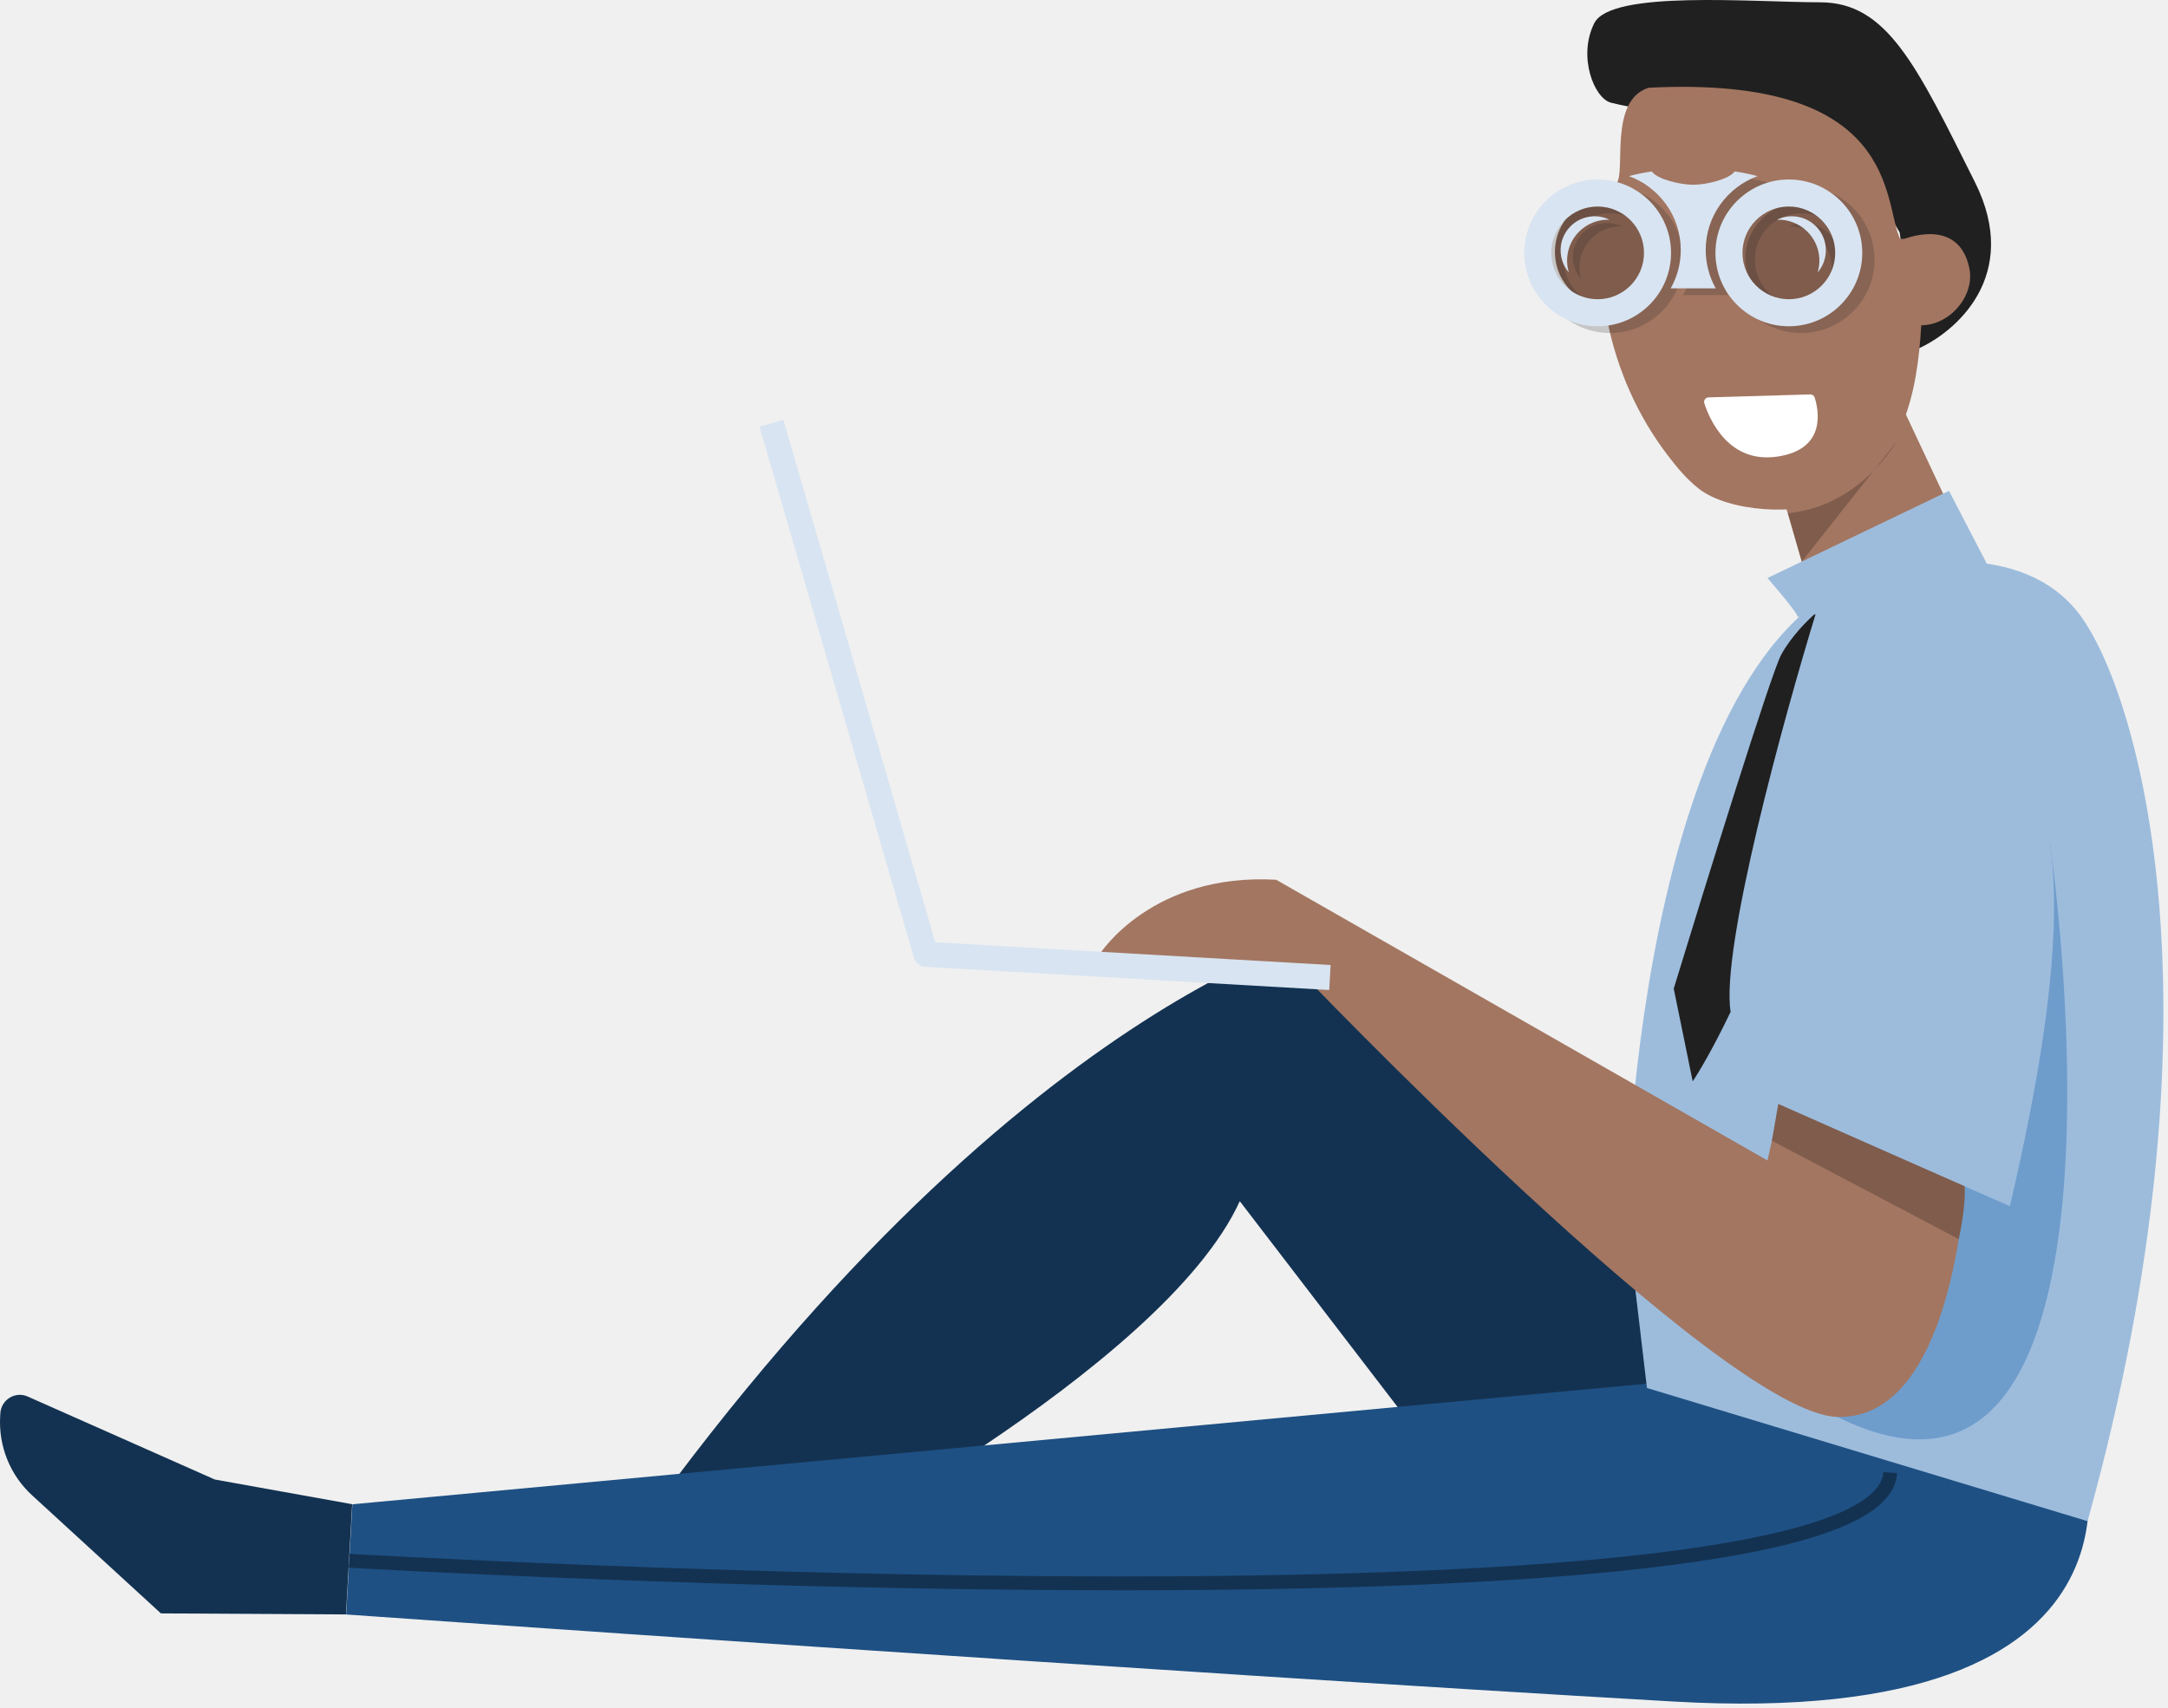
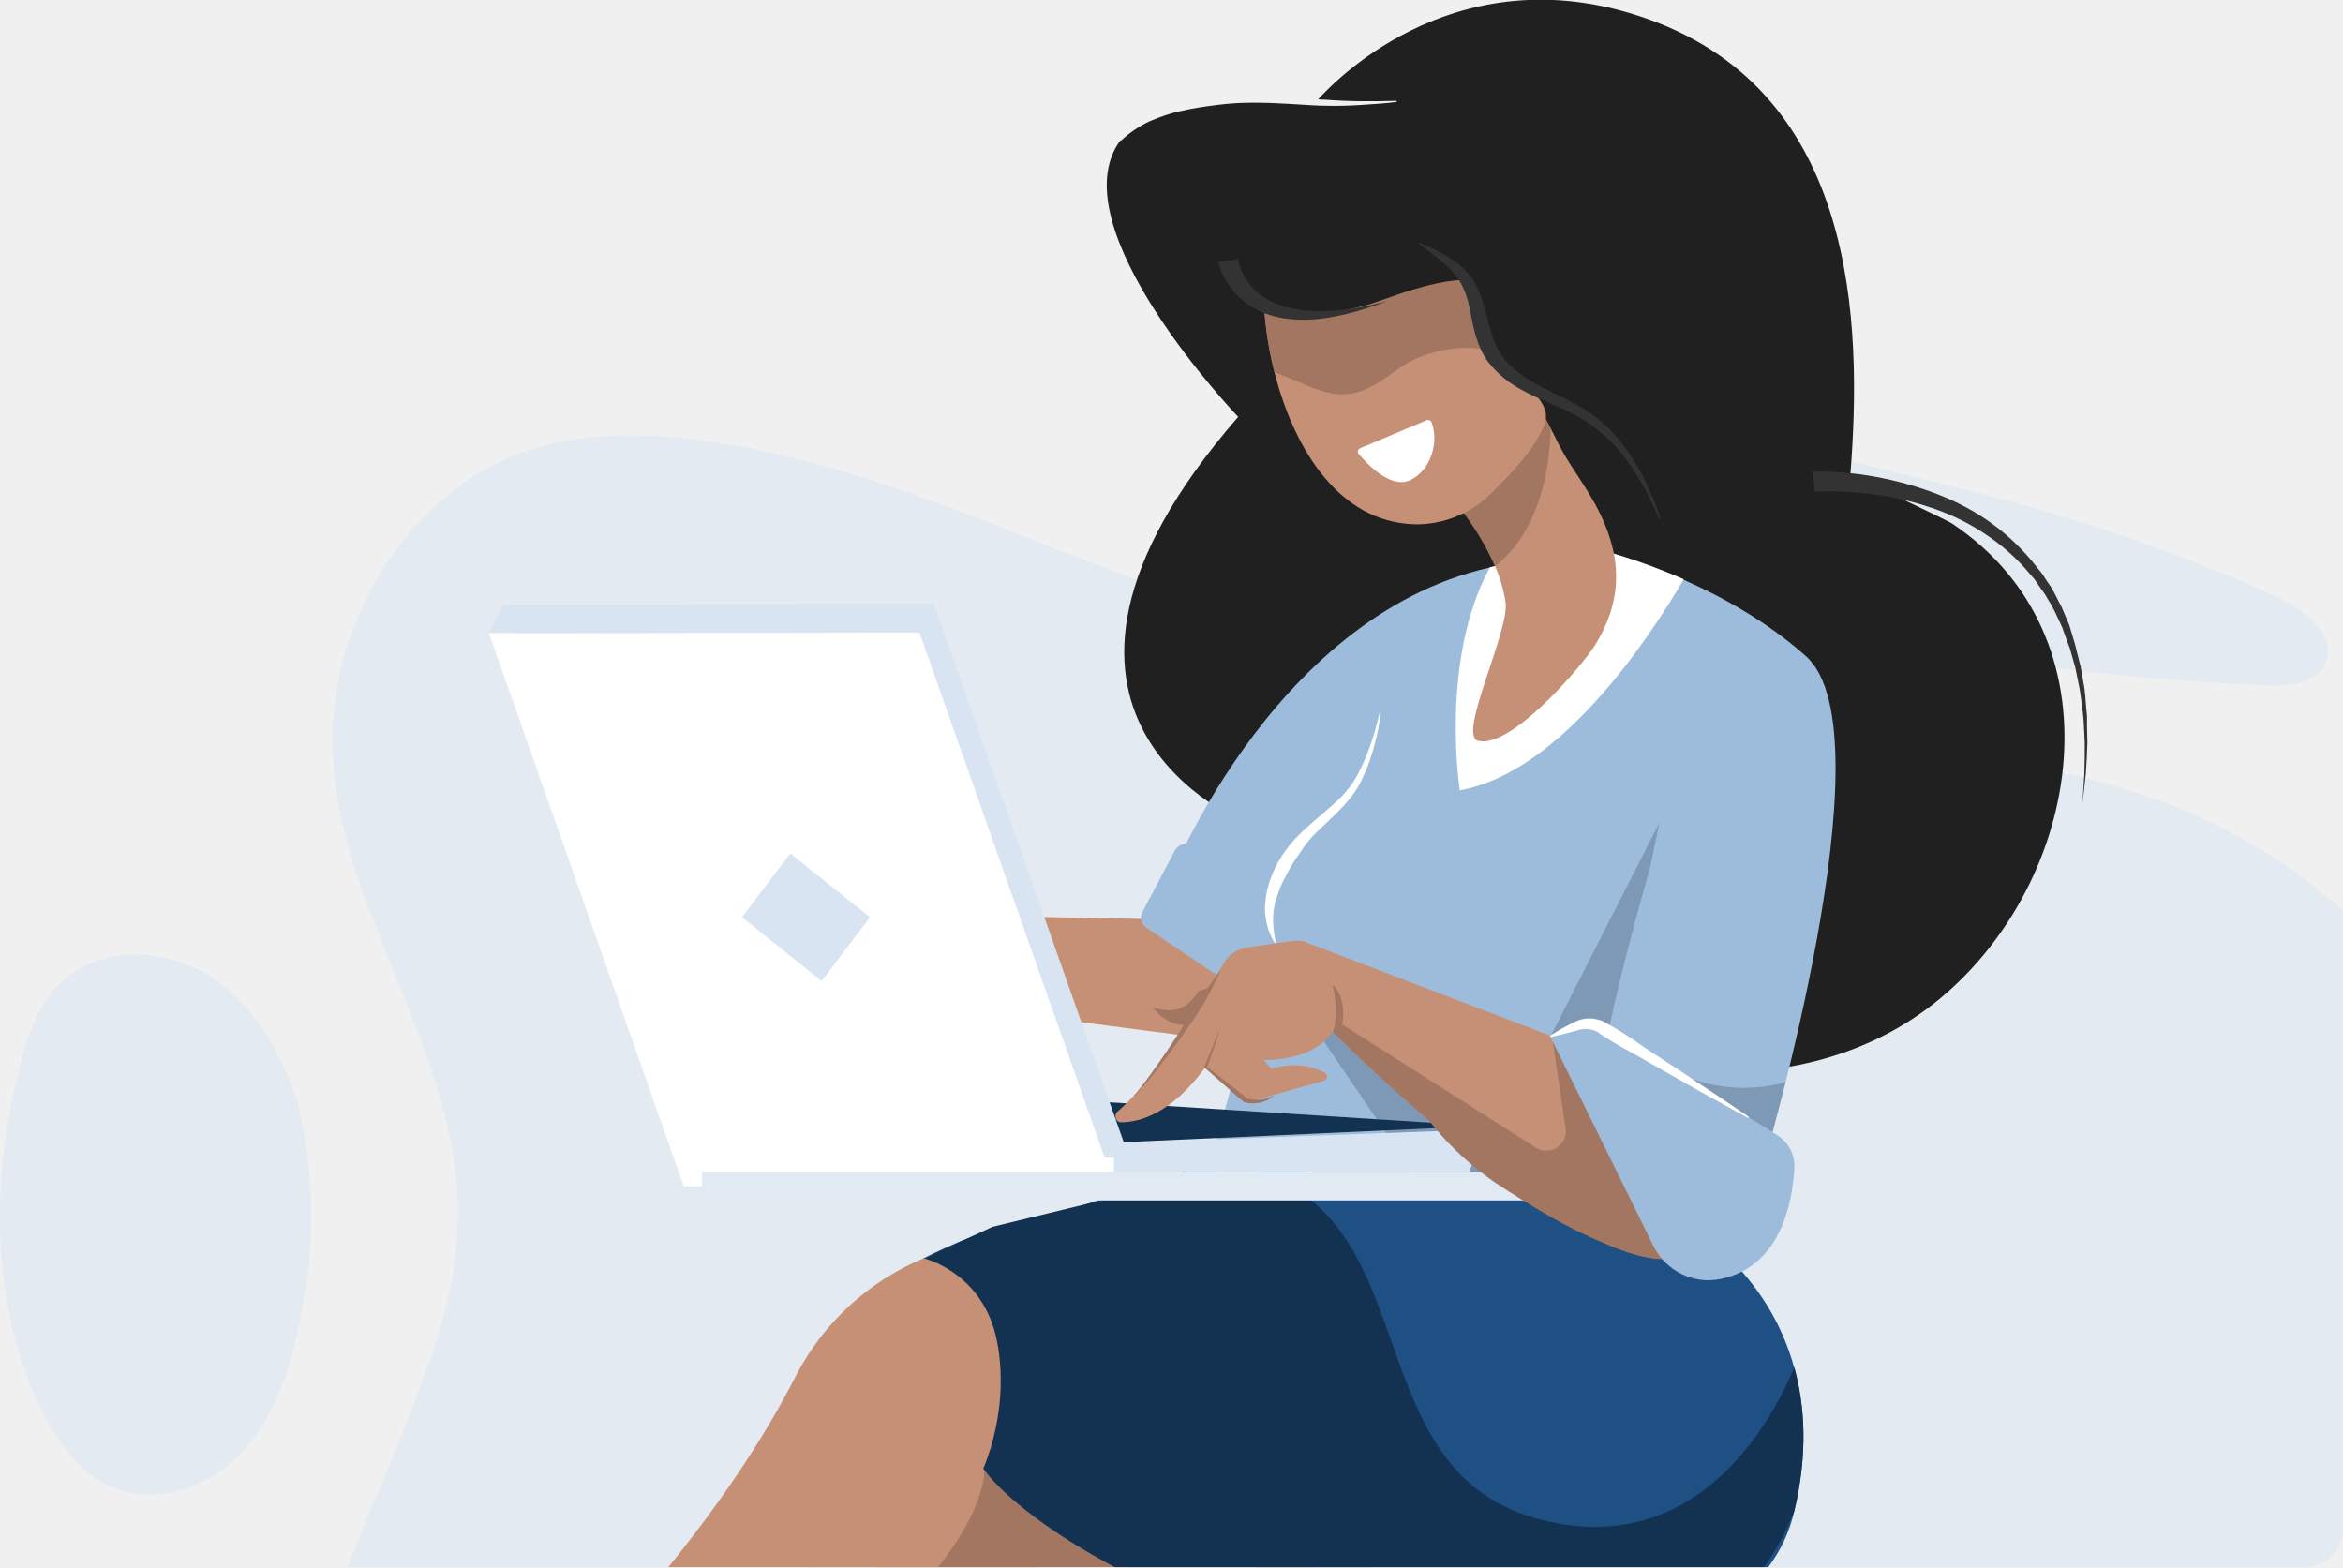
- <svg xmlns="http://www.w3.org/2000/svg" width="448" height="353" viewBox="0 0 448 353" fill="none">
-   <path d="M377.798 292.586L277.401 191.595C277.401 191.595 209.96 205.242 127.956 321.651L161.793 323.593C161.793 323.593 240.269 283.157 256.192 248.271L309.953 318.399L377.798 292.586Z" fill="#133252" />
-   <path d="M430.221 299.407C430.221 299.407 449.57 357.652 345.799 351.687C242.027 345.722 71.532 333.695 71.532 333.695L72.818 310.917L371.544 283.082L430.221 299.407Z" fill="#1E5083" />
-   <path d="M408.105 37.648C417.787 57.012 404.071 68.769 396.003 72.227L392.545 48.022L386.494 37.648C380.731 33.038 368.167 23.298 364.018 21.223C358.831 18.63 351.915 25.978 332.897 21.224C329.439 20.359 325.981 11.714 329.439 4.799C332.897 -2.117 362.289 0.476 376.12 0.476C389.952 0.476 396.003 13.443 408.105 37.648Z" fill="#202020" />
-   <path d="M332.021 65.544C332.061 65.888 332.147 66.222 332.203 66.561C334.229 76.485 338.412 85.972 344.581 94.057C346.493 96.568 348.525 99.033 351.029 100.998C357.26 105.86 371.419 106.607 378.771 103.366C385.355 100.464 390.221 94.488 392.97 87.943C395.718 81.398 396.589 74.261 397.016 67.227C402.923 67.227 408.084 61.154 406.963 55.499C405.842 49.822 401.648 46.684 393.436 49.368C393.175 49.397 392.907 49.402 392.634 49.385C389.087 41.714 392.634 15.515 340.677 18.133C332.363 20.752 336.011 35.571 334.053 37.835C333.199 38.8 332.75 40.524 332.363 41.714C331.418 44.403 330.946 47.224 330.764 50.034C330.536 53.465 330.712 56.89 331.128 60.291C331.367 62.056 331.663 63.814 332.021 65.544Z" fill="#A37661" />
-   <circle cx="332.749" cy="52.072" r="11.43" fill="#7F5C4C" />
-   <circle cx="372.12" cy="53.341" r="11.43" fill="#7F5C4C" />
-   <g opacity="0.2">
-     <path d="M365.721 37.801C364.33 37.421 362.758 37.076 360.995 36.831C359.879 38.435 355.158 39.583 352.443 39.583H352.427C349.712 39.583 344.992 38.435 343.875 36.831C342.111 37.076 340.54 37.421 339.148 37.801C345.383 40.078 349.856 46.052 349.856 53.066C349.856 55.946 349.096 58.651 347.776 61H352.425H352.444H357.092C355.772 58.651 355.012 55.948 355.012 53.066C355.013 46.052 359.487 40.078 365.721 37.801Z" fill="#202020" />
-     <path d="M332.678 38.495C324.314 38.495 317.509 45.3 317.509 53.664C317.509 62.029 324.314 68.834 332.678 68.834C341.042 68.834 347.848 62.029 347.848 53.664C347.848 45.3 341.042 38.495 332.678 38.495ZM332.678 63.245C327.395 63.245 323.098 58.948 323.098 53.664C323.098 48.382 327.396 44.084 332.678 44.084C337.961 44.084 342.259 48.383 342.259 53.664C342.259 58.948 337.961 63.245 332.678 63.245Z" fill="#202020" />
-     <path d="M326.492 48.834C324.417 51.523 324.594 55.24 326.733 57.713C325.974 55.187 326.395 52.346 328.129 50.097C329.864 47.849 332.505 46.722 335.142 46.816C332.207 45.375 328.567 46.145 326.492 48.834Z" fill="#202020" />
-     <path d="M372.192 38.495C363.827 38.495 357.022 45.3 357.022 53.664C357.022 62.028 363.827 68.834 372.192 68.834C380.556 68.834 387.361 62.028 387.361 53.664C387.361 45.3 380.556 38.495 372.192 38.495ZM372.192 63.245C366.908 63.245 362.611 58.947 362.611 53.664C362.611 48.382 366.909 44.084 372.192 44.084C377.474 44.084 381.771 48.382 381.771 53.664C381.771 58.947 377.474 63.245 372.192 63.245Z" fill="#202020" />
-     <path d="M369.727 46.816C372.364 46.722 375.006 47.849 376.741 50.097C378.476 52.346 378.896 55.187 378.137 57.713C380.275 55.24 380.453 51.524 378.378 48.834C376.302 46.145 372.662 45.375 369.727 46.816Z" fill="#202020" />
+ <svg xmlns="http://www.w3.org/2000/svg" version="1.1" id="Layer_1" x="0px" y="0px" viewBox="0 0 620.5 415" style="enable-background:new 0 0 620.5 415;" xml:space="preserve">
+   <style type="text/css">
+ 	.st0{opacity:0.5;}
+ 	.st1{fill:#D8E4F1;}
+ 	.st2{fill:#C69076;}
+ 	.st3{fill:#1E5083;}
+ 	.st4{fill:#A37661;}
+ 	.st5{fill:#373348;}
+ 	.st6{fill-rule:evenodd;clip-rule:evenodd;fill:#202020;}
+ 	.st7{fill:#9DBCDC;}
+ 	.st8{fill:#7E99B6;}
+ 	.st9{fill:#FFFFFF;}
+ 	.st10{fill:#133252;}
+ 	.st11{fill:#E1E9F3;}
+ 	.st12{fill:#202020;}
+ 	.st13{fill:#333333;}
+ </style>
+   <g>
+     <g class="st0">
+       <path class="st1" d="M361.9,110.1c1.9-9.6,15-10.6,24.7-9.2c45,6.4,95.8,19.3,139.9,30.3c26.2,6.8,51.8,15.8,76.6,26.9    c7.4,3.3,16.2,10.4,12.6,17.8c-2.6,5.3-9.8,5.9-15.7,5.6c-61.8-2.5-123.3-13.7-182.2-33c-16.6-5.5-33.2-11.7-47-22.4    C365.7,122.1,360.6,116.4,361.9,110.1z" />
+       <path class="st1" d="M620.5,241.1V405c0,5.5-4.5,10-10,10H92.1c5.2-14.2,13.4-30.9,22.1-55.8c4.8-13.6,7.6-27.7,7-42    c-1.8-40.4-30.5-75.7-33-116.1c-2.2-35.3,19.8-72.3,53.7-82.5c12.7-3.8,26.3-3.9,39.5-2.5c30.7,3.3,59.9,14.1,88.8,25.5    c1.1,0.4,2.2,0.9,3.3,1.3c9,3.5,18,7.1,27,10.5c0.2,0.1,0.5,0.2,0.7,0.3c5.8,2.2,11.6,4.3,17.5,6.3c0.9,0.3,1.8,0.6,2.7,0.9    c10.8,3.7,21.7,7.1,32.6,10.2c10.7,3.1,21.5,5.9,32.3,8.5c2.3,0.5,4.6,1.1,6.9,1.6c5.8,1.3,11.6,2.6,17.4,3.7    c3.6,0.7,7.2,1.4,10.9,2.1h0c15.7,2.9,31.4,5.3,47.2,7.2c5.8,0.7,11.5,1.3,17.3,1.9c11.6,1.2,23.3,2.4,34.9,4    c1,0.1,2.1,0.3,3.1,0.5c7.5,1.1,14.9,2.4,22.2,4c2,0.5,4,0.9,6,1.4c0.1,0,0.2,0,0.3,0.1c0.3,0.1,0.6,0.1,0.9,0.2    c1.1,0.3,2.2,0.6,3.3,0.9c8.3,2.3,16.4,5,24.3,8.5C595.3,222,608.7,230.6,620.5,241.1z" />
+       <path class="st1" d="M5.6,281.1c1.9-7.3,4.5-14.7,9.7-20.1c9.9-10.3,27.4-10.4,39.6-2.9c12.2,7.5,19.7,20.8,24.1,34.4    c4.6,21.8,4.8,37.5-0.4,61.1c-2.5,11.5-6.8,23-15,31.5c-8.2,8.5-21,13.2-32.1,9.4c-10.6-3.6-17.5-13.9-22-24.2    C-2.6,342.5-2.3,310.4,5.6,281.1z" />
+     </g>
+     <path class="st2" d="M309.8,243.5l-67.1-1.3l3.4,23.3l78.8,10.2l3.9-17L309.8,243.5z" />
+     <path class="st3" d="M244.4,333.3c0,0,17.9-9.2,27.2-9.6c9.3-0.5,24.7,4.9,24.7,4.9l1.5,6.4L244.4,333.3z" />
+     <path class="st4" d="M373.9,410.4c0,0-3.9,2-10.7,4.6h-131c-19.2-15.3,11.4-35.8,31-46.4c0.6-0.3,1.3-0.7,1.9-1   c7.2-3.8,12.4-6.1,12.4-6.1l54.1,21.7l8.6,3.5l21.6,8.7L373.9,410.4z" />
+     <path class="st4" d="M274.1,408.6c0,0,0.4,2.3,0.6,6.4h-61.1c1.1-18.8,0.9-30.7,0.9-30.7l10.5-16.8l22-7.7l16.1,8.8l1.8,1l9.8,5.4   l-0.5,25l0,1.9L274.1,408.6z" />
+     <path class="st5" d="M332.6,128.2c-2.1,3.2-3.9,6.5-5.7,9.9c-1.7,3.4-3.3,6.9-4.7,10.4c-1.4,3.6-2.6,7.2-3.6,10.9   c-1,3.7-1.7,7.5-2,11.4c-0.8,7.7,0,15.9,3.3,23.4c1.6,3.7,4,7.2,6.6,10.3l2.1,2.2c0.7,0.7,1.5,1.4,2.3,2l1.2,1l1.2,0.9l2.5,1.8   l3.8-6.3l-2.2-1.4l-1.1-0.7l-1-0.8c-0.7-0.5-1.4-1-2.1-1.6l-1.9-1.7c-2.5-2.4-4.7-5.2-6.3-8.2c-3.3-6.2-4.7-13.5-4.6-20.8   c0.1-3.7,0.4-7.4,1.1-11c0.7-3.7,1.5-7.3,2.6-10.9s2.4-7.1,3.8-10.6C329.2,135,330.8,131.6,332.6,128.2z" />
+     <path class="st5" d="M469.9,137c8.4,2.2,16.2,6.1,23.2,11.1c6.9,5.1,13,11.3,17.6,18.5c2.3,3.6,4.3,7.4,5.8,11.4   c1.5,4,2.7,8.1,3.4,12.2c1.5,8.3,1.1,16.9-1.1,25c-2.2,8.1-6.3,15.6-12,21.6c-1.4,1.5-2.9,2.9-4.5,4.3l-2.5,1.9   c-0.4,0.3-0.8,0.7-1.2,0.9l-1.3,0.9l-1.3,0.9c-0.4,0.3-0.9,0.6-1.3,0.8l-2.7,1.6c-0.9,0.5-1.8,1-2.8,1.4l-1.4,0.7l-1.4,0.6   c-15.2,6.8-32.7,8.3-48.7,4.4l-1.6,7.2c4.5,0.9,9,1.4,13.5,1.6c4.5,0.1,9,0,13.5-0.6c8.9-1.1,17.7-3.6,25.7-7.6l1.5-0.7l1.5-0.8   c1-0.6,2-1.1,2.9-1.7l2.8-1.8c0.5-0.3,0.9-0.6,1.4-1l1.4-1l1.3-1c0.5-0.3,0.9-0.7,1.3-1.1l2.6-2.2c1.6-1.5,3.3-3.1,4.7-4.8   c5.9-6.8,10.1-15.1,12.1-23.8c2-8.7,2-17.8,0.2-26.4c-0.9-4.3-2.2-8.6-4-12.6c-1.7-4-3.9-7.9-6.4-11.5c-5-7.2-11.4-13.3-18.6-18.2   C486.4,142.5,478.4,138.9,469.9,137z" />
+     <path class="st6" d="M349.1,26.3c0.6,0.1,1.2,0.1,1.8,0.1c6.3,0.5,12.7,0.5,19,0.3l0,0.3c-3.2,0.4-6.3,0.6-9.5,0.8   c-3.2,0.2-6.4,0.3-9.6,0.2c-2.1,0-4.2-0.2-6.3-0.3c-1.1-0.1-2.2-0.1-3.3-0.2c-3.2-0.2-6.3-0.3-9.5-0.3c-3.2,0-6.3,0.2-9.4,0.6   c-3.1,0.4-6.1,0.8-9.1,1.5c-3,0.6-5.9,1.6-8.7,2.8c-2.8,1.3-5.3,3-7.7,5.2l-0.1-0.1c-16.9,22.9,31.2,73.2,31.2,73.2   c-69.2,79.7,2.3,107.6,2.3,107.6s68.9,32.9,80.7,50.5c7.1,10.7,25.5,13.7,37.1,14.9c23.3,2.3,47.5-3.8,65.7-18.9   c38.1-31.6,48.4-95.8,3.2-125.9c-1.6-1-26.8-13.1-26.9-12.5c3.3-41.1,1.5-100.9-52.9-120.8C387.3-12.9,354.3,20.5,349.1,26.3z" />
+     <path class="st2" d="M348.5,415h-50.3c-7.9-4.2-16.1-9.2-23.9-15c-4.7-3.5-9.2-7.2-13.6-11.3c0,0,0,0.2,0,0.5   c0,2.2-0.7,11.3-12.3,25.8H177c12.8-15.8,24.7-32.9,33.7-50.5c7.4-14.4,19.5-25.2,33.7-31.2c0.5-0.2,1-0.4,1.6-0.6l0,0   c11.8-4.6,24.9-5.9,37.9-3.2c0.6,0.1,1.3,0.3,1.9,0.4c0,0,0,0,0,0c0,0,0,0,0,0c4.1,0.9,8,2.3,11.7,4.1   c22.3,10.8,35.6,35.1,42.6,52.7c4.6,11.5,6.5,20.1,6.5,20.1L348.5,415z" />
+     <path class="st7" d="M333.5,260.6l-14.1,51.6l57.8,2.7l18.2,1.3l17.7,1.3l0.5-2.7l0.4-2.1l4.7-25.7l48.3,21.4   c0,0,34-114.3,11.3-134.6c-10.3-9.2-22.3-15.8-32.5-20.3c-12.3-5.4-21.8-7.7-21.8-7.7l-19.3,2.8c-3.5,0.3-6.9,0.9-10.2,1.7   c-58.8,13.3-86.3,86.1-86.3,86.1L333.5,260.6z" />
+     <path class="st8" d="M346.9,270.3c8.4,12.5,24.9,36.6,30.3,44.5l18.2,1.3l18.2-1.4l0.4-2.1l-12.4-11.8l-26.8-22.2   C374.8,278.6,336.7,255.2,346.9,270.3z" />
+     <path class="st9" d="M386.6,209.3c26.7-4.8,50-40,59.3-55.9c-12.3-5.4-21.8-7.7-21.8-7.7l-19.3,2.8c-3.5,0.3-6.9,0.9-10.2,1.7   C381.2,174.7,386.6,209.3,386.6,209.3z" />
+     <path class="st2" d="M391.5,196.2c8.8,2.1,27.8-20.2,31-25.5c9-14.7,6.3-27.9-3.3-42.6c-5.1-7.8-5.1-7.8-8.5-14.6   c-1.7-3.5-3.6-6.2-5.8-6.9c-0.6-0.2-1.1-0.3-1.7-0.3c-1.9,0-3.8,0.7-5.7,2c-6.2,4.2-12.4,13.7-16.1,19.6   c5.5,6.3,11.1,13.8,14.5,21.9c1.3,3.1,2.3,6.3,2.8,9.6C399.9,167,385.8,194.9,391.5,196.2z" />
+     <path class="st10" d="M392.8,298.2l-105.3-6.7l2.8,11.3L392.8,298.2z" />
+     <path class="st1" d="M184.9,306.6l113.9-0.7l-51.5-146l-114,0.2L184.9,306.6z" />
+     <path class="st9" d="M181.1,314.2l113.9-0.7l-51.5-146l-114,0.2L181.1,314.2z" />
+     <path class="st3" d="M475.2,400.1c-1.3,5.7-3.7,10.6-6.9,14.9H332.7c-0.9-5.7-1.2-12.9-0.7-22.2c0.2-3.3,0-6.5-0.5-9.6   c-3.3-20.3-20.2-37.8-36.8-48.3c-3-1.9-5.9-3.6-8.8-5c0,0,0,0,0,0c-5.5-2.7-10.7-4.6-14.9-5.4l2.7-0.9h0l16.7-5.6l0.5-0.2l22.6-7.5   l6-2l1,0.1h0l7,0.5l17.7,1.4l30.7,2.4l22.1,1.7h0l3.2,0.3h0l2.5,0.2l0.4,0l2.9,0.2h0.1l5.8,0.5l0.5,0.2l20.6,6.2h0l14.5,4.4   l1.8,0.5c0,0,0.7,0.4,1.8,1.3c2,1.5,5.5,4.3,9.2,8.5c5.1,5.8,10.7,14.1,13.8,25.3C478,372.3,478.8,384.9,475.2,400.1z" />
+     <path class="st10" d="M475.2,400.1c-2.2,5.6-4.9,10.5-8,14.9h-172c-8.1-4.3-15.2-8.8-21-13.1c-6-4.5-10.7-8.8-13.5-12.6   c-0.1-0.1-0.2-0.3-0.3-0.4c0,0,3.7-8,4.5-19.3c0-0.7,0.1-1.3,0.1-2c0.1-3.9-0.1-8.2-1-12.6c-3.4-16.9-17.3-21.2-19.1-21.7   c0,0,0,0,0,0c-0.1,0-0.2,0-0.2,0l1.3-0.6l0,0l9.2-4.3l0.1,0l0,0l7.5-3.5l27.6-6.7l0.7-0.2l28.7-7l2-0.5l5.6-1.4   c2,0.4,3.9,0.8,5.7,1.4c2.4,0.7,4.7,1.6,6.8,2.7c2.8,1.4,5.3,3,7.5,4.8c26.9,22,18,73.5,60.5,84.4c41.1,10.6,60.9-25.1,67.3-40.3   C478,372.3,478.8,384.9,475.2,400.1z" />
+     <path class="st1" d="M294.7,310.4h94.4l3.8-11.3l-101.6,3.7L294.7,310.4z" />
+     <path class="st1" d="M217.6,259.8l12.8-16.9l-21.1-16.9l-12.8,16.9L217.6,259.8z" />
+     <path class="st1" d="M133.6,159.9l-4.1,7.5l11.3,0L133.6,159.9z" />
+     <path class="st9" d="M280,310.4h15v-3.8h-15V310.4z" />
+     <path class="st4" d="M381.4,128.1c5.5,6.3,11.1,13.8,14.5,21.9c11.9-9.4,14.5-25.9,14.8-36.4c-1.7-3.5-3.6-6.2-5.8-6.9   c-0.6-0.2-1.1-0.3-1.7-0.3l-5.7,2C391.4,112.6,385.2,122.2,381.4,128.1z" />
+     <path class="st2" d="M334.7,77.4c0,6.3,0.9,13.7,2.8,21.1c4.8,19,15.9,38.3,34.9,40.2c8.4,0.9,16.9-2.3,22.8-8.3   c5.2-5.3,11.2-11.2,13.9-18.2c0.2-0.5,0.3-0.9,0.3-1.5c0.2-2-0.8-4.2-3.5-7.1c-4.1-4.3-8.5-6.4-11.5-10.6c-1.2-1.7-2.2-3.7-2.8-6.3   c-1.1-4.3,1.2-5.5-2.3-10.2c-2.4-3.1-5.9-5.2-9.5-6.5C364.6,64.7,349.6,84.7,334.7,77.4z" />
+     <path class="st7" d="M332.7,233.7l-16.6-9.8c-1.8-1-4-0.4-5,1.4l-8.6,16.3c-0.7,1.4-0.3,3.1,1,4l22.7,15.3l10.6-5.7L332.7,233.7z" />
+     <path class="st11" d="M185.9,317.9h218.2v-7.5H185.9V317.9z" />
+     <path class="st2" d="M304.2,264.8c0.3,0.5,0.6,1.2,1.1,1.8c2.2,3.1,6.7,6.7,15.2,3.7c3.3-1.2,5.3-2.5,6.5-3.7   c3.7-4-0.8-7.8-0.8-7.8s-1.4,0.8-3.7,1.8h0c-1.4,0.6-3.1,1.2-5.1,1.7c-3.4,0.9-7.6,1.5-12.2,1.1   C304.4,263.4,303.8,264.2,304.2,264.8z" />
+     <path class="st4" d="M305.3,266.7c2.2,3.1,6.7,6.7,15.2,3.7c3.3-1.2,5.3-2.4,6.5-3.7l0.5-3.4c0,0-2.2-1.9-5-2.6h0   c-1.4,0.6-3.1,1.2-5.1,1.7C316,264.8,312.6,269.5,305.3,266.7z" />
+     <path class="st4" d="M334.7,77.4c0,6.3,0.9,13.7,2.8,21.1c1.2,0.6,2.4,1.1,3.6,1.5c4.9,1.9,9.8,4.7,15.2,4.4   c7.9-0.4,12.6-7,19.4-9.7c5.6-2.2,12.3-3.5,18.3-1.9c0.2,0,0.4,0.1,0.5,0.2c-1.2-1.7-2.2-3.7-2.8-6.3c-1.1-4.3,1.2-5.5-2.3-10.2   c-2.4-3.1-5.9-5.2-9.5-6.5C364.6,64.7,349.6,84.7,334.7,77.4z" />
+     <path class="st12" d="M322,71.1c3.5,4.7,7.9,7.8,12.8,9.7c9.6,3.6,21,2.3,30.8-1.2c5.1-1.8,13.1-4.8,20.6-5.4   c0.3,0,0.6-0.1,0.9-0.1c7-0.4,13.3,1.5,15.7,8.8c10.7,5.2,24.2-3.1,16.6-17.6c-4.8-9.2-14.4-14.7-23.8-18.2   c-12.9-4.8-74.7-5.6-77.2,13.4C318,63.5,319,67,322,71.1z" />
+     <path class="st2" d="M295.5,296.2c0.2,0.6,0.7,1,1.4,1c4.6,0,13.2-2,22.5-14.8l10.5,8.7c0.5,0.4,1.3,0.6,1.9,0.4l18.8-5.3   c1-0.3,1.1-1.6,0.3-2.1c-2.6-1.4-7.5-3.1-14.2-1.1l-2-2.3c0,0,12.9,0.6,18.2-7.5c0,0,72,72.7,95.4,58.3c0.7-0.4,1.4-0.9,1.9-1.4   c18.1-15.4-33-53.3-33-53.3l-71.2-27.2c-1.2-0.5-2.6-0.6-3.9-0.4l-11.8,1.7c-2.7,0.4-5,2-6.3,4.3c-4.7,8.6-17,29.7-28.2,39.3   C295.4,295,295.3,295.6,295.5,296.2z" />
+     <path class="st9" d="M377.8,111.3l-17.6,7.4c-0.6,0.3-0.8,1-0.4,1.5c2.2,2.6,8.3,9.1,13.3,7.1c5.8-2.4,8.1-10.3,6-15.5   C378.9,111.3,378.3,111.1,377.8,111.3z" />
+     <path class="st13" d="M322.6,69.4c0,0.2,0,0.2,0.1,0.3l0.1,0.2c0,0.2,0.1,0.3,0.1,0.5c0.1,0.3,0.2,0.6,0.3,0.9   c0.2,0.6,0.4,1.1,0.7,1.6c0.5,1.1,1.1,2.1,1.8,3c1.4,1.9,3,3.5,4.9,4.8c3.8,2.6,8.2,3.7,12.4,3.9c4.3,0.3,8.5-0.3,12.5-1.2   c4.1-0.9,8-2.2,11.8-3.6c-4,1-8,1.9-12,2.3c-4,0.4-8.1,0.5-12-0.2c-3.9-0.6-7.5-2.1-10.3-4.5c-1.4-1.2-2.5-2.6-3.4-4.1   c-0.5-0.8-0.8-1.6-1.1-2.4c-0.1-0.4-0.3-0.8-0.4-1.2c0-0.2-0.1-0.4-0.1-0.6c0-0.1,0-0.2,0-0.3l0-0.1c0,0,0-0.1,0-0.1L322.6,69.4z" />
+     <path class="st13" d="M480.6,130.2c1.2-0.1,2.5-0.1,3.8-0.1c1.3,0,2.6,0,3.9,0.1c2.6,0.1,5.3,0.4,7.9,0.7   c5.2,0.7,10.4,1.9,15.4,3.6c5,1.7,9.8,4,14.1,6.9c4.4,2.9,8.4,6.4,11.8,10.5l1.3,1.5l1.1,1.6c0.7,1.1,1.6,2.1,2.2,3.3   c0.7,1.1,1.4,2.3,2,3.5l1.7,3.6l0.4,0.9l0.3,0.9l0.7,1.9l0.7,1.9c0.3,0.6,0.4,1.3,0.6,1.9l1.1,3.9c0.3,1.3,0.5,2.6,0.8,3.9   c0.6,2.6,0.8,5.3,1.2,8l0.1,1c0,0.3,0.1,0.7,0.1,1l0.1,2l0.2,4c0,2.7,0,5.4-0.1,8.1l-0.5,8.1l0.9-8.1c0.2-2.7,0.3-5.4,0.4-8.1   l-0.1-4.1l0-2c0-0.3,0-0.7,0-1l-0.1-1c-0.3-2.7-0.3-5.4-0.9-8.1c-0.2-1.3-0.4-2.7-0.7-4l-1-4c-0.2-0.7-0.3-1.3-0.5-2l-0.6-2l-0.6-2   l-0.3-1l-0.4-0.9l-1.6-3.8c-0.6-1.2-1.3-2.4-1.9-3.7c-0.6-1.2-1.4-2.4-2.2-3.5l-1.1-1.7l-1.3-1.6c-3.4-4.4-7.4-8.3-11.9-11.6   c-4.5-3.3-9.5-5.9-14.7-7.9c-5.2-2-10.6-3.5-16-4.5c-2.7-0.5-5.5-0.9-8.3-1.1c-1.4-0.1-2.8-0.2-4.2-0.3c-1.4,0-2.8-0.1-4.3,0   L480.6,130.2z" />
+     <path class="st13" d="M375.7,64.5c3.4,2.5,6.8,5,9.4,8c2.6,3,3.7,6.6,4.4,10.7c0.4,2,0.8,4.1,1.5,6.3c0.7,2.1,1.6,4.3,3,6.2   c2.8,3.7,6.5,6.4,10.4,8.3c3.9,2,7.8,3.4,11.5,5.3c1.9,0.9,3.6,1.9,5.3,3.1c1.7,1.2,3.2,2.5,4.7,3.9c3,2.8,5.5,6.2,7.7,9.7   c2.2,3.6,4,7.3,5.7,11.2c0,0.1,0.2,0.2,0.3,0.1c0.1,0,0.1-0.2,0.1-0.3c-0.7-2-1.4-4-2.3-5.9c-0.8-1.9-1.7-3.8-2.7-5.7   c-2-3.7-4.4-7.3-7.3-10.5c-2.9-3.2-6.4-5.9-10.2-7.9c-3.8-2.1-7.7-3.7-11.2-5.8c-1.8-1-3.4-2.1-4.9-3.4c-1.5-1.3-2.8-2.7-3.8-4.3   c-2-3.1-2.8-7-3.9-11.1c-0.6-2.1-1.2-4.2-2.2-6.3c-0.3-0.5-0.5-1-0.8-1.5c-0.3-0.5-0.6-1-1-1.4c-0.7-0.9-1.5-1.8-2.3-2.5   c-3.4-3-7.3-4.8-11.2-6.4c-0.1,0-0.2,0-0.3,0.1C375.6,64.4,375.6,64.5,375.7,64.5z" />
+     <path class="st8" d="M437,229.7c0,0-8.1,28.2-11,43.5l-4.8-2.9l-10.6,4.2l28.9-56.7L437,229.7z" />
+     <path class="st8" d="M472.9,286.5c0,0-13.9,5.1-30-3l26.5,16.3L472.9,286.5z" />
+     <path class="st9" d="M365.4,188.6c-1.3,5.7-3.1,11.3-5.8,16.4c-0.7,1.3-1.4,2.5-2.3,3.6c-0.9,1.1-1.8,2.2-2.9,3.2   c-2.1,2-4.3,3.8-6.6,5.8c-1.1,1-2.3,2-3.3,3c-1.1,1.1-2.2,2.2-3.1,3.4c-1.9,2.4-3.5,5-4.6,7.9c-1.2,2.9-1.8,6-1.8,9.1   c0.1,3.1,1,6.2,2.6,8.7l0.3-0.1c-0.7-2.9-0.9-5.7-0.6-8.5c0.2-1.4,0.5-2.7,1-4c0.2-0.7,0.5-1.3,0.7-2c0.3-0.6,0.5-1.3,0.9-1.9   c1.2-2.5,2.6-4.9,4.3-7.3c0.8-1.2,1.6-2.3,2.5-3.4c0.9-1.1,2-2.1,3-3.1c2.1-2,4.3-4,6.3-6.2c1-1.1,2-2.3,2.8-3.5   c0.9-1.3,1.6-2.6,2.2-4c1.3-2.7,2.2-5.5,3-8.4c0.8-2.9,1.3-5.8,1.7-8.7L365.4,188.6z" />
+     <path class="st4" d="M353,273.3c0,0,72,72.7,95.4,58.3c0.7-0.4,1.4-0.9,1.9-1.4l-8.9-18.5l-30.2-36.1l3.4,23.2   c0.7,4.4-4.2,7.5-7.9,5.1l-51.2-32.6c0,0,1.4-6.9-2.6-10.6C352.9,260.9,354.8,267.8,353,273.3z" />
+     <path class="st7" d="M475.2,309.3c-0.5,9.2-3.6,26.1-19.5,29.4c-7.2,1.5-14.5-2.1-17.8-8.7l-27.4-55.6l10.6-4.2l49.4,30.3   C473.6,302.4,475.4,305.8,475.2,309.3z" />
+     <path class="st9" d="M463.2,295.8c-4.1-2.8-8.3-5.6-12.5-8.4l-6.3-4.2l-6.3-4.1c-2.1-1.4-4.2-2.8-6.2-4.2c-2.1-1.4-4.2-2.7-6.4-3.9   l-0.4-0.2l-0.5-0.3c-0.3-0.2-0.7-0.3-1.1-0.4c-0.7-0.2-1.5-0.4-2.2-0.4c-0.8,0-1.5,0-2.2,0.2c-0.4,0.1-0.7,0.2-1.1,0.3   c-0.3,0.1-0.7,0.3-0.9,0.4c-2.3,1.1-4.5,2.3-6.6,3.7l0.1,0.3c2.5-0.5,4.9-1.1,7.4-1.8c0.3-0.1,0.6-0.2,0.8-0.2   c0.3,0,0.5-0.1,0.8-0.1c0.5,0,1,0,1.5,0.1c0.5,0.1,1,0.2,1.4,0.4c0.2,0.1,0.4,0.2,0.6,0.3l0.7,0.5c2.1,1.4,4.2,2.7,6.4,3.9   c2.2,1.2,4.4,2.4,6.6,3.7l6.5,3.7l6.5,3.7c4.4,2.4,8.8,4.9,13.2,7.3L463.2,295.8z" />
+     <path class="st4" d="M431.9,331.7c-4.8-2.1-9.5-4.6-14-7.4c-4.5-2.7-8.9-5.6-13.2-8.6c-2.1-1.6-4.2-3.1-6.3-4.8   c-1-0.8-2.1-1.6-3.1-2.4c-1-0.8-2.1-1.6-3.2-2.4l-1.6-1.1c-0.5-0.4-1-0.8-1.6-1.2c-1.1-0.8-2.1-1.5-3.2-2.3   c-2.2-1.5-4.3-3.1-6.6-4.4l-0.2,0.2c1.7,2.1,3.4,4.1,5.3,6c1.9,1.9,3.8,3.7,5.9,5.4c4,3.5,8.6,6.3,13.1,9.1   c4.5,2.8,9.1,5.5,13.9,7.9c1.2,0.6,2.4,1.2,3.6,1.7c1.2,0.6,2.4,1.1,3.6,1.6c2.4,1.1,4.9,2,7.4,2.8L431.9,331.7z" />
+     <path class="st4" d="M323.2,256.9c-2,2.7-3.9,5.5-5.7,8.3c-1.9,2.8-3.6,5.7-5.4,8.5c-1.8,2.8-3.7,5.6-5.6,8.3   c-1.9,2.7-3.9,5.4-6,8.1l0.1,0.1c2.2-2.5,4.4-5.1,6.4-7.7c2-2.7,4-5.3,6-8.1c1.9-2.7,3.9-5.5,5.6-8.3   C320.3,263,322,260.1,323.2,256.9L323.2,256.9z" />
+     <path class="st4" d="M323.2,272.1c-1.4,3.4-2.8,6.8-4.2,10.2l-0.1,0.3l0.2,0.2l5.1,4.5c0.9,0.8,1.7,1.5,2.6,2.3   c0.9,0.8,1.7,1.5,2.6,2.2l0.1,0.1l0.1,0c0.7,0.2,1.4,0.3,2.1,0.3c0.7,0,1.4-0.1,2-0.2c1.3-0.3,2.6-0.9,3.5-1.7l-0.1-0.1   c-0.6,0.3-1.2,0.5-1.8,0.7c-0.6,0.2-1.2,0.3-1.8,0.3c-0.6,0-1.2,0-1.8,0c-0.6-0.1-1.2-0.2-1.7-0.4l0.2,0.1   c-0.8-0.8-1.7-1.5-2.6-2.2c-0.9-0.7-1.8-1.4-2.7-2.1l-5.4-4.2l0.1,0.5C321,279.1,322.2,275.6,323.2,272.1L323.2,272.1z" />
  </g>
-   <path d="M363.181 36.405C361.79 36.024 360.218 35.68 358.455 35.435C357.339 37.038 352.618 38.187 349.903 38.187H349.887C347.172 38.187 342.452 37.039 341.334 35.435C339.571 35.68 338 36.024 336.608 36.405C342.843 38.682 347.316 44.656 347.316 51.67C347.316 54.55 346.556 57.255 345.236 59.604H349.885H349.903H354.552C353.232 57.255 352.472 54.552 352.472 51.67C352.473 44.656 356.947 38.682 363.181 36.405Z" fill="#D8E4F1" />
-   <path d="M330.138 37.098C321.774 37.098 314.969 43.903 314.969 52.268C314.969 60.632 321.774 67.438 330.138 67.438C338.502 67.438 345.308 60.632 345.308 52.268C345.308 43.903 338.502 37.098 330.138 37.098ZM330.138 61.848C324.855 61.848 320.558 57.551 320.558 52.268C320.558 46.986 324.856 42.688 330.138 42.688C335.421 42.688 339.719 46.986 339.719 52.268C339.719 57.551 335.421 61.848 330.138 61.848Z" fill="#D8E4F1" />
-   <path d="M323.952 47.437C321.877 50.127 322.054 53.843 324.193 56.317C323.434 53.791 323.855 50.95 325.589 48.701C327.324 46.453 329.965 45.326 332.602 45.419C329.667 43.978 326.027 44.748 323.952 47.437Z" fill="#D8E4F1" />
-   <path d="M369.651 37.098C361.287 37.098 354.482 43.903 354.482 52.267C354.482 60.632 361.287 67.437 369.651 67.437C378.016 67.437 384.821 60.632 384.821 52.267C384.821 43.903 378.016 37.098 369.651 37.098ZM369.651 61.848C364.368 61.848 360.071 57.551 360.071 52.267C360.071 46.985 364.369 42.687 369.651 42.687C374.934 42.687 379.231 46.985 379.231 52.267C379.231 57.551 374.934 61.848 369.651 61.848Z" fill="#D8E4F1" />
-   <path d="M367.187 45.419C369.824 45.326 372.466 46.453 374.201 48.701C375.936 50.949 376.356 53.79 375.597 56.317C377.735 53.843 377.913 50.127 375.838 47.437C373.762 44.748 370.122 43.978 367.187 45.419Z" fill="#D8E4F1" />
-   <path d="M367.327 98.889L373.689 120.76L404.101 107.503L391.405 80.496L367.327 98.889Z" fill="#A37661" />
-   <path d="M392.218 90.901L372.329 116.064L369.489 106.088C378.583 105.089 386.198 100.135 392.218 90.901Z" fill="#7F5C4C" />
-   <path d="M374.053 81.523L353.083 82.132C352.44 82.149 351.99 82.758 352.184 83.356C353.271 86.694 357.192 95.82 367.202 94.383C377.622 92.889 375.755 84.568 374.981 82.155C374.856 81.764 374.48 81.511 374.053 81.523Z" fill="white" />
-   <path d="M394.205 117.071C394.205 117.071 399.708 115.749 406.73 116.128C414.373 116.536 423.819 118.956 429.926 127.276C441.643 143.24 461.014 207.593 431.382 314.411L340.33 286.88L336.045 250.581C336.033 250.575 338.452 122.018 394.205 117.071Z" fill="#9DBCDC" />
-   <path d="M357.62 209.129C355.53 196.092 368.506 148.736 375.255 126.688C373.731 127.966 370.161 131.481 368.071 135.316C365.981 139.15 352.395 182.927 345.864 204.336L349.783 223.508C350.871 221.91 353.963 216.798 357.62 209.129Z" fill="#202020" />
-   <path d="M371.47 127.506C371.515 126.655 365.233 119.472 365.233 119.472L402.746 101.458L413.081 121.369L371.47 127.506Z" fill="#9DBCDC" />
-   <path opacity="0.4" d="M423.586 174.005C423.586 174.005 445.825 325.667 379.664 292.861C329.87 268.17 408.904 209.747 408.904 209.747L423.586 174.005Z" fill="#296DB3" />
-   <path d="M72.772 310.9L44.387 305.797L5.718 288.644C3.14 287.501 0.226 289.305 0.067 292.144L0.033 292.793C-0.314 298.941 2.11 304.918 6.623 309.055L33.25 333.471L71.492 333.684L72.772 310.9Z" fill="#133252" />
-   <path d="M367.776 228.503C367.776 228.503 367.185 142.924 400.015 146.4C432.839 149.871 426.756 200.266 415.329 249.293L367.776 228.503Z" fill="#9DBCDC" />
-   <path d="M405.973 245.208C405.973 245.208 403.646 293.563 379.659 292.862C355.672 292.161 267.249 199.375 267.249 199.375L227.34 197.082C227.34 197.082 238.032 180.36 263.709 181.837L365.238 239.858L367.771 228.509L405.973 245.208Z" fill="#A37661" />
-   <path d="M274.67 204.622L274.96 199.456L193.269 194.761L161.867 86.742L156.956 88.201L188.864 197.973C189.172 199.025 190.094 199.766 191.175 199.829L274.67 204.622Z" fill="#D8E4F1" />
-   <path d="M366.149 235.778L404.75 256.098C404.75 256.098 406.252 249.794 405.973 245.202L367.464 228.165L366.149 235.778Z" fill="#7F5C4C" />
-   <path d="M231.465 328.702C277.088 328.702 313.589 327.174 339.966 324.151C355.809 322.335 368.158 319.956 376.671 317.072C386.664 313.681 391.695 309.561 392.036 304.475L389.197 304.28C388.65 312.337 367.395 325.829 231.471 325.829C231.13 325.829 230.794 325.829 230.452 325.829C152.096 325.789 73.034 321.203 72.243 321.157L72.078 324.025C72.869 324.071 152.016 328.662 230.447 328.697C230.788 328.702 231.124 328.702 231.465 328.702Z" fill="#133252" />
</svg>
